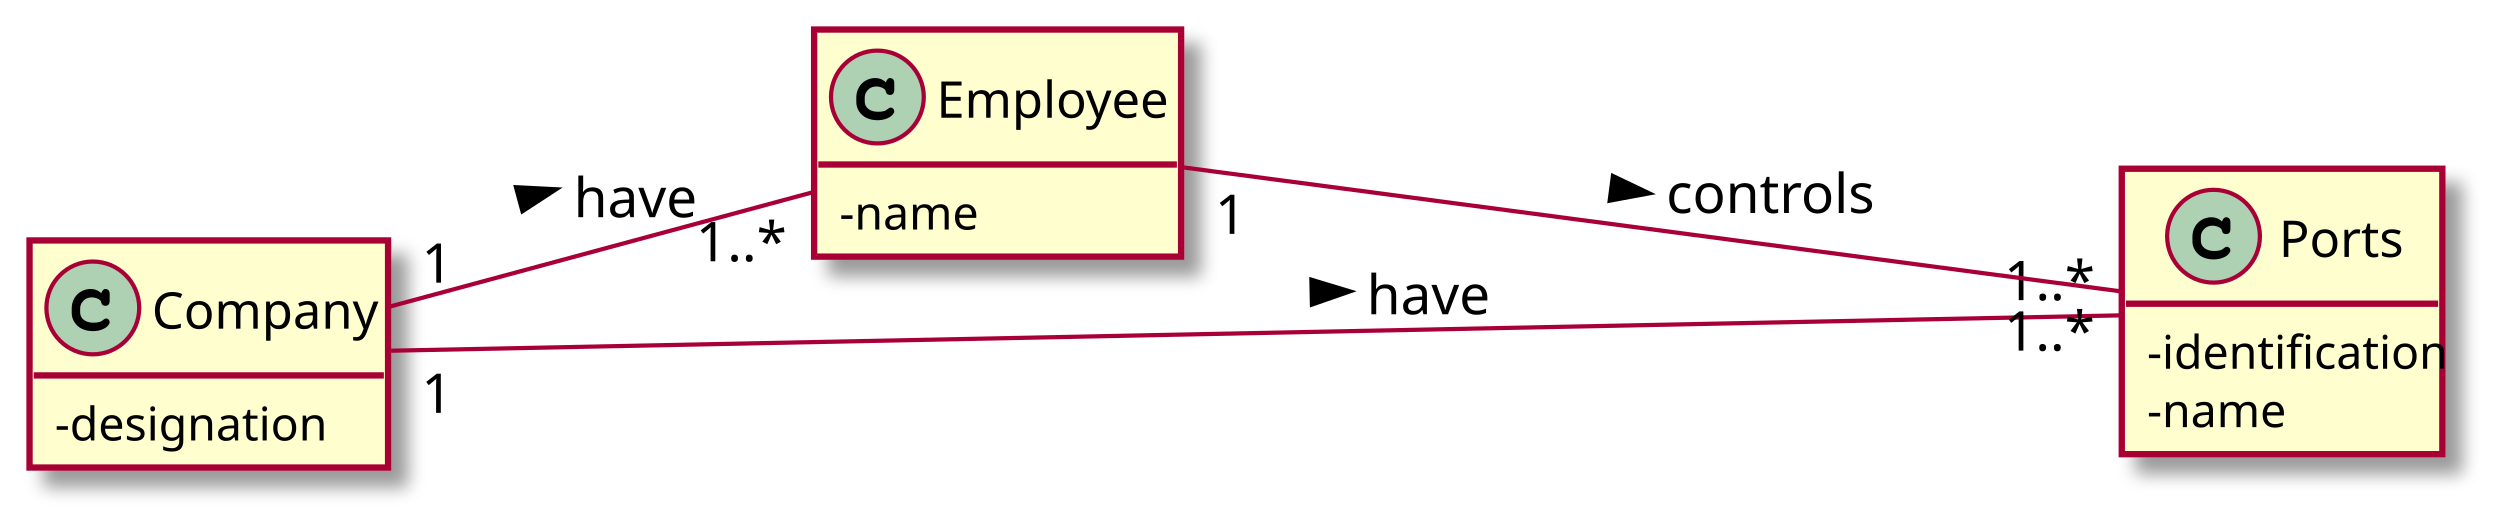
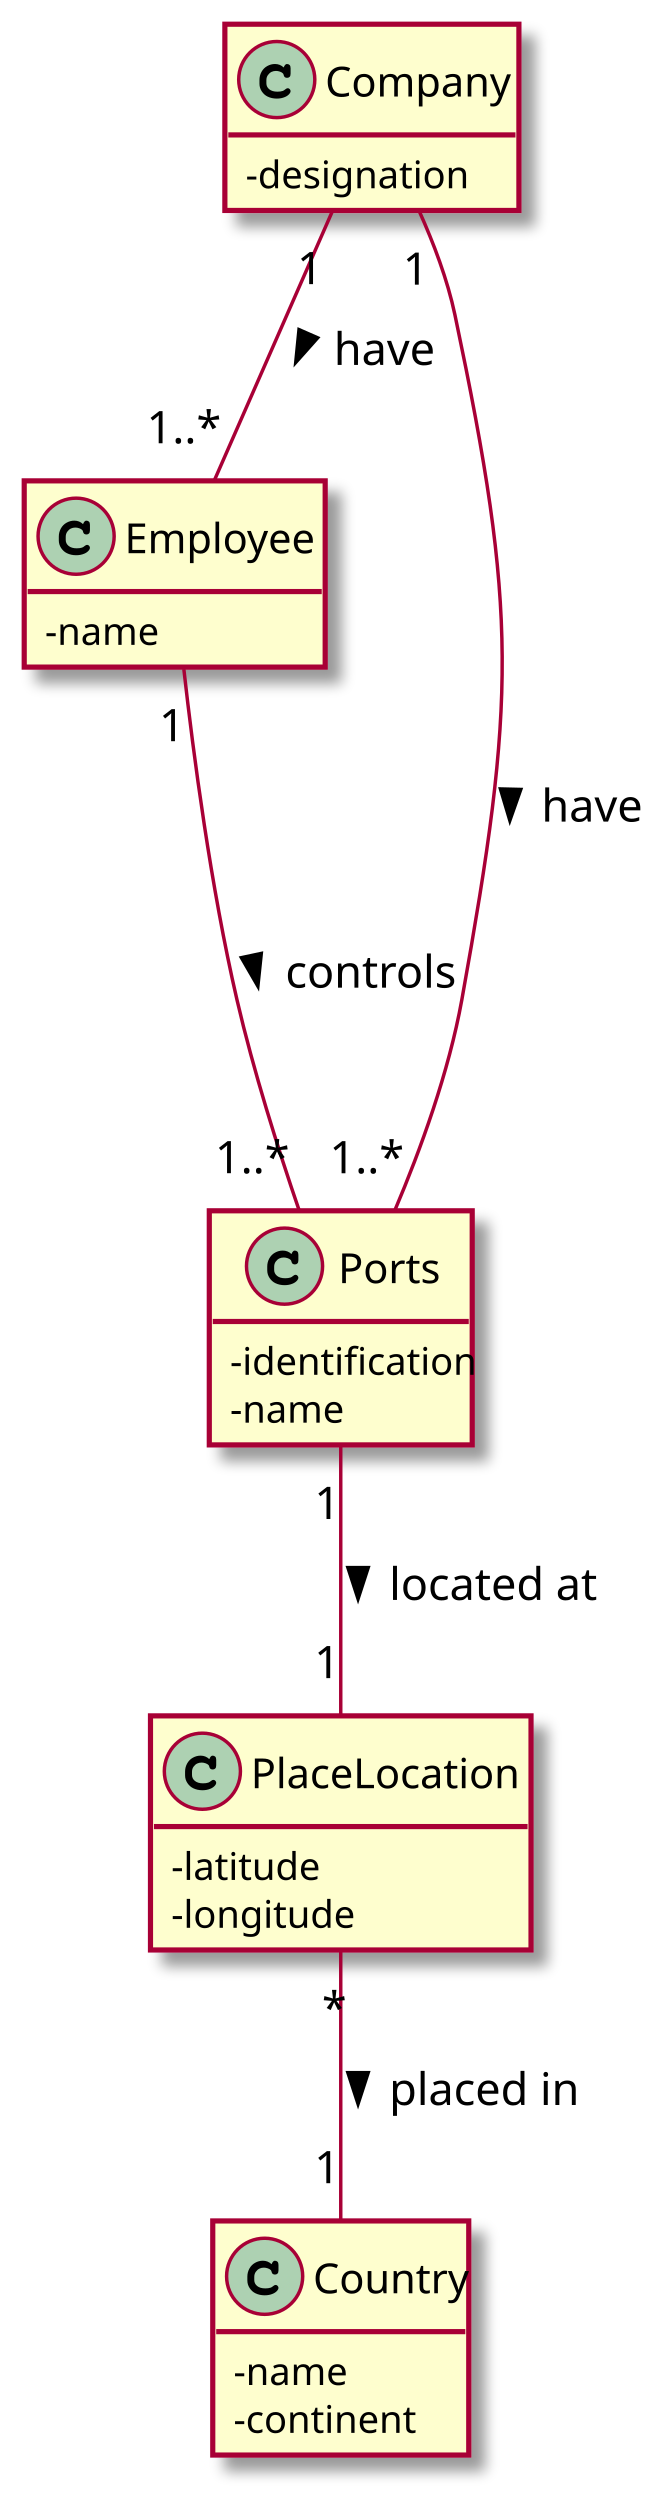
- <svg xmlns="http://www.w3.org/2000/svg" contentScriptType="application/ecmascript" contentStyleType="text/css" height="186px" preserveAspectRatio="none" style="width:889px;height:186px;" version="1.1" viewBox="0 0 889 186" width="889.5px" zoomAndPan="magnify">
+ <svg xmlns="http://www.w3.org/2000/svg" contentScriptType="application/ecmascript" contentStyleType="text/css" height="1084.5px" preserveAspectRatio="none" style="width:285px;height:1084px;" version="1.1" viewBox="0 0 285 1084" width="285px" zoomAndPan="magnify">
  <defs>
-     <filter height="300%" id="fh12d46s3gbgy" width="300%" x="-1" y="-1">
+     <filter height="300%" id="f115kmbm7orhaw" width="300%" x="-1" y="-1">
      <feGaussianBlur result="blurOut" stdDeviation="3.0" />
      <feColorMatrix in="blurOut" result="blurOut2" type="matrix" values="0 0 0 0 0 0 0 0 0 0 0 0 0 0 0 0 0 0 .4 0" />
      <feOffset dx="6.0" dy="6.0" in="blurOut2" result="blurOut3" />
      <feBlend in="SourceGraphic" in2="blurOut3" mode="normal" />
    </filter>
  </defs>
  <g>
-     <rect codeLine="7" fill="#FEFECE" filter="url(#fh12d46s3gbgy)" height="80.754" id="Employee" style="stroke:#A80036;stroke-width:2.25;" width="130.5" x="289.5" y="10.5" />
-     <ellipse cx="312" cy="34.5" fill="#ADD1B2" rx="16.5" ry="16.5" style="stroke:#A80036;stroke-width:1.5;" />
-     <path d="M315,29.25 Q315.305,28.5 315.656,28.125 Q316.008,27.75 316.406,27.75 Q317.109,27.75 317.555,28.172 Q318,28.594 318,29.578 L318,31.922 Q318,32.906 317.578,33.328 Q317.156,33.75 316.5,33.75 Q315.914,33.75 315.539,33.492 Q315.164,33.234 315,32.555 Q314.93,32.086 314.672,31.828 Q314.203,31.336 313.359,31.055 Q312.516,30.75 311.672,30.75 Q310.617,30.75 309.727,31.172 Q308.859,31.594 308.18,32.531 Q307.5,33.469 307.5,34.758 L307.5,36.141 Q307.5,37.688 308.766,38.719 Q310.031,39.75 312.281,39.75 Q313.617,39.75 314.555,39.445 Q315.094,39.281 315.703,38.742 Q316.102,38.438 316.312,38.344 Q316.523,38.25 316.781,38.25 Q317.273,38.25 317.625,38.648 Q318,39.023 318,39.562 Q318,40.078 317.484,40.688 Q316.734,41.578 315.539,42.07 Q313.969,42.75 312.047,42.75 Q309.797,42.75 307.992,41.859 Q306.539,41.156 305.508,39.633 Q304.5,38.109 304.5,36.305 L304.5,34.664 Q304.5,32.789 305.391,31.148 Q306.305,29.508 307.875,28.641 Q309.469,27.75 311.25,27.75 Q312.328,27.75 313.266,28.125 Q314.203,28.5 315,29.25 Z " fill="#000000" />
-     <text fill="#000000" font-family="sans-serif" font-size="18" lengthAdjust="spacing" textLength="82.5" x="333" y="41.865">Employee</text>
-     <line style="stroke:#A80036;stroke-width:2.25;" x1="291" x2="418.5" y1="58.5" y2="58.5" />
-     <text fill="#000000" font-family="sans-serif" font-size="16.5" lengthAdjust="spacing" textLength="45" x="298.5" y="81.628">-name</text>
-     <rect codeLine="11" fill="#FEFECE" filter="url(#fh12d46s3gbgy)" height="101.508" id="Ports" style="stroke:#A80036;stroke-width:2.25;" width="114" x="754.5" y="60" />
-     <ellipse cx="787.125" cy="84" fill="#ADD1B2" rx="16.5" ry="16.5" style="stroke:#A80036;stroke-width:1.5;" />
-     <path d="M790.125,78.75 Q790.43,78 790.781,77.625 Q791.133,77.25 791.531,77.25 Q792.234,77.25 792.68,77.672 Q793.125,78.094 793.125,79.078 L793.125,81.422 Q793.125,82.406 792.703,82.828 Q792.281,83.25 791.625,83.25 Q791.039,83.25 790.664,82.992 Q790.289,82.734 790.125,82.055 Q790.055,81.586 789.797,81.328 Q789.328,80.836 788.484,80.555 Q787.641,80.25 786.797,80.25 Q785.742,80.25 784.852,80.672 Q783.984,81.094 783.305,82.031 Q782.625,82.969 782.625,84.258 L782.625,85.641 Q782.625,87.188 783.891,88.219 Q785.156,89.25 787.406,89.25 Q788.742,89.25 789.68,88.945 Q790.219,88.781 790.828,88.242 Q791.227,87.938 791.438,87.844 Q791.648,87.75 791.906,87.75 Q792.398,87.75 792.75,88.148 Q793.125,88.523 793.125,89.062 Q793.125,89.578 792.609,90.188 Q791.859,91.078 790.664,91.57 Q789.094,92.25 787.172,92.25 Q784.922,92.25 783.117,91.359 Q781.664,90.656 780.633,89.133 Q779.625,87.609 779.625,85.805 L779.625,84.164 Q779.625,82.289 780.516,80.648 Q781.43,79.008 783,78.141 Q784.594,77.25 786.375,77.25 Q787.453,77.25 788.391,77.625 Q789.328,78 790.125,78.75 Z " fill="#000000" />
-     <text fill="#000000" font-family="sans-serif" font-size="18" lengthAdjust="spacing" textLength="43.5" x="810.375" y="91.365">Ports</text>
-     <line style="stroke:#A80036;stroke-width:2.25;" x1="756" x2="867" y1="108" y2="108" />
-     <text fill="#000000" font-family="sans-serif" font-size="16.5" lengthAdjust="spacing" textLength="96" x="763.5" y="131.128">-identification</text>
-     <text fill="#000000" font-family="sans-serif" font-size="16.5" lengthAdjust="spacing" textLength="45" x="763.5" y="151.882">-name</text>
-     <rect codeLine="16" fill="#FEFECE" filter="url(#fh12d46s3gbgy)" height="80.754" id="Company" style="stroke:#A80036;stroke-width:2.25;" width="127.5" x="10.5" y="85.5" />
-     <ellipse cx="33" cy="109.5" fill="#ADD1B2" rx="16.5" ry="16.5" style="stroke:#A80036;stroke-width:1.5;" />
-     <path d="M36,104.25 Q36.305,103.5 36.656,103.125 Q37.008,102.75 37.406,102.75 Q38.109,102.75 38.555,103.172 Q39,103.594 39,104.578 L39,106.922 Q39,107.906 38.578,108.328 Q38.156,108.75 37.5,108.75 Q36.914,108.75 36.539,108.492 Q36.164,108.234 36,107.555 Q35.93,107.086 35.672,106.828 Q35.203,106.336 34.359,106.055 Q33.516,105.75 32.672,105.75 Q31.617,105.75 30.727,106.172 Q29.859,106.594 29.18,107.531 Q28.5,108.469 28.5,109.758 L28.5,111.141 Q28.5,112.688 29.766,113.719 Q31.031,114.75 33.281,114.75 Q34.617,114.75 35.555,114.445 Q36.094,114.281 36.703,113.742 Q37.102,113.438 37.312,113.344 Q37.523,113.25 37.781,113.25 Q38.273,113.25 38.625,113.648 Q39,114.023 39,114.562 Q39,115.078 38.484,115.688 Q37.734,116.578 36.539,117.07 Q34.969,117.75 33.047,117.75 Q30.797,117.75 28.992,116.859 Q27.539,116.156 26.508,114.633 Q25.5,113.109 25.5,111.305 L25.5,109.664 Q25.5,107.789 26.391,106.148 Q27.305,104.508 28.875,103.641 Q30.469,102.75 32.25,102.75 Q33.328,102.75 34.266,103.125 Q35.203,103.5 36,104.25 Z " fill="#000000" />
-     <text fill="#000000" font-family="sans-serif" font-size="18" lengthAdjust="spacing" textLength="79.5" x="54" y="116.865">Company</text>
-     <line style="stroke:#A80036;stroke-width:2.25;" x1="12" x2="136.5" y1="133.5" y2="133.5" />
-     <text fill="#000000" font-family="sans-serif" font-size="16.5" lengthAdjust="spacing" textLength="88.5" x="19.5" y="156.628">-designation</text>
-     <path codeLine="20" d="M138.03,109.17 C183.09,96.99 243.81,80.58 289.26,68.295 " fill="none" id="Company-Employee" style="stroke:#A80036;stroke-width:1.5;" />
-     <polygon fill="#000000" points="197.74,67.307,183.492,66.591,185.793,75.103,197.74,67.307" style="stroke:#000000;stroke-width:1.5;" />
-     <text fill="#000000" font-family="sans-serif" font-size="19.5" lengthAdjust="spacing" textLength="39" x="204" y="77.243">have</text>
-     <text fill="#000000" font-family="sans-serif" font-size="19.5" lengthAdjust="spacing" textLength="10.5" x="149.894" y="100.524">1</text>
-     <text fill="#000000" font-family="sans-serif" font-size="19.5" lengthAdjust="spacing" textLength="30" x="247.438" y="92.897">1..*</text>
-     <path codeLine="21" d="M138.345,124.725 C279.33,121.845 619.815,114.885 754.155,112.14 " fill="none" id="Company-Ports" style="stroke:#A80036;stroke-width:1.5;" />
-     <polygon fill="#000000" points="479.998,103.61,466.344,99.48,466.524,108.295,479.998,103.61" style="stroke:#000000;stroke-width:1.5;" />
-     <text fill="#000000" font-family="sans-serif" font-size="19.5" lengthAdjust="spacing" textLength="39" x="486" y="111.743">have</text>
-     <text fill="#000000" font-family="sans-serif" font-size="19.5" lengthAdjust="spacing" textLength="10.5" x="149.83" y="146.808">1</text>
-     <text fill="#000000" font-family="sans-serif" font-size="19.5" lengthAdjust="spacing" textLength="30" x="712.625" y="106.733">1..*</text>
-     <path codeLine="22" d="M420.3,59.475 C509.46,71.265 669.555,92.43 754.125,103.605 " fill="none" id="Employee-Ports" style="stroke:#A80036;stroke-width:1.5;" />
-     <polygon fill="#000000" points="586.435,68.747,573.562,62.598,572.407,71.339,586.435,68.747" style="stroke:#000000;stroke-width:1.5;" />
-     <text fill="#000000" font-family="sans-serif" font-size="19.5" lengthAdjust="spacing" textLength="69" x="592.5" y="75.743">controls</text>
-     <text fill="#000000" font-family="sans-serif" font-size="19.5" lengthAdjust="spacing" textLength="10.5" x="432.026" y="83.173">1</text>
-     <text fill="#000000" font-family="sans-serif" font-size="19.5" lengthAdjust="spacing" textLength="30" x="712.59" y="124.663">1..*</text>
+     <rect codeLine="7" fill="#FEFECE" filter="url(#f115kmbm7orhaw)" height="80.754" id="Employee" style="stroke:#A80036;stroke-width:2.25;" width="130.5" x="10.5" y="208.5" />
+     <ellipse cx="33" cy="232.5" fill="#ADD1B2" rx="16.5" ry="16.5" style="stroke:#A80036;stroke-width:1.5;" />
+     <path d="M36,227.25 Q36.305,226.5 36.656,226.125 Q37.008,225.75 37.406,225.75 Q38.109,225.75 38.555,226.172 Q39,226.594 39,227.578 L39,229.922 Q39,230.906 38.578,231.328 Q38.156,231.75 37.5,231.75 Q36.914,231.75 36.539,231.492 Q36.164,231.234 36,230.555 Q35.93,230.086 35.672,229.828 Q35.203,229.336 34.359,229.055 Q33.516,228.75 32.672,228.75 Q31.617,228.75 30.727,229.172 Q29.859,229.594 29.18,230.531 Q28.5,231.469 28.5,232.758 L28.5,234.141 Q28.5,235.688 29.766,236.719 Q31.031,237.75 33.281,237.75 Q34.617,237.75 35.555,237.445 Q36.094,237.281 36.703,236.742 Q37.102,236.438 37.312,236.344 Q37.523,236.25 37.781,236.25 Q38.273,236.25 38.625,236.648 Q39,237.023 39,237.562 Q39,238.078 38.484,238.688 Q37.734,239.578 36.539,240.07 Q34.969,240.75 33.047,240.75 Q30.797,240.75 28.992,239.859 Q27.539,239.156 26.508,237.633 Q25.5,236.109 25.5,234.305 L25.5,232.664 Q25.5,230.789 26.391,229.148 Q27.305,227.508 28.875,226.641 Q30.469,225.75 32.25,225.75 Q33.328,225.75 34.266,226.125 Q35.203,226.5 36,227.25 Z " fill="#000000" />
+     <text fill="#000000" font-family="sans-serif" font-size="18" lengthAdjust="spacing" textLength="82.5" x="54" y="239.865">Employee</text>
+     <line style="stroke:#A80036;stroke-width:2.25;" x1="12" x2="139.5" y1="256.5" y2="256.5" />
+     <text fill="#000000" font-family="sans-serif" font-size="16.5" lengthAdjust="spacing" textLength="45" x="19.5" y="279.628">-name</text>
+     <rect codeLine="11" fill="#FEFECE" filter="url(#f115kmbm7orhaw)" height="101.508" id="Ports" style="stroke:#A80036;stroke-width:2.25;" width="114" x="90.75" y="525" />
+     <ellipse cx="123.375" cy="549" fill="#ADD1B2" rx="16.5" ry="16.5" style="stroke:#A80036;stroke-width:1.5;" />
+     <path d="M126.375,543.75 Q126.68,543 127.031,542.625 Q127.383,542.25 127.781,542.25 Q128.484,542.25 128.93,542.672 Q129.375,543.094 129.375,544.078 L129.375,546.422 Q129.375,547.406 128.953,547.828 Q128.531,548.25 127.875,548.25 Q127.289,548.25 126.914,547.992 Q126.539,547.734 126.375,547.055 Q126.305,546.586 126.047,546.328 Q125.578,545.836 124.734,545.555 Q123.891,545.25 123.047,545.25 Q121.992,545.25 121.102,545.672 Q120.234,546.094 119.555,547.031 Q118.875,547.969 118.875,549.258 L118.875,550.641 Q118.875,552.188 120.141,553.219 Q121.406,554.25 123.656,554.25 Q124.992,554.25 125.93,553.945 Q126.469,553.781 127.078,553.242 Q127.477,552.938 127.688,552.844 Q127.898,552.75 128.156,552.75 Q128.648,552.75 129,553.148 Q129.375,553.523 129.375,554.062 Q129.375,554.578 128.859,555.188 Q128.109,556.078 126.914,556.57 Q125.344,557.25 123.422,557.25 Q121.172,557.25 119.367,556.359 Q117.914,555.656 116.883,554.133 Q115.875,552.609 115.875,550.805 L115.875,549.164 Q115.875,547.289 116.766,545.648 Q117.68,544.008 119.25,543.141 Q120.844,542.25 122.625,542.25 Q123.703,542.25 124.641,542.625 Q125.578,543 126.375,543.75 Z " fill="#000000" />
+     <text fill="#000000" font-family="sans-serif" font-size="18" lengthAdjust="spacing" textLength="43.5" x="146.625" y="556.365">Ports</text>
+     <line style="stroke:#A80036;stroke-width:2.25;" x1="92.25" x2="203.25" y1="573" y2="573" />
+     <text fill="#000000" font-family="sans-serif" font-size="16.5" lengthAdjust="spacing" textLength="96" x="99.75" y="596.128">-identification</text>
+     <text fill="#000000" font-family="sans-serif" font-size="16.5" lengthAdjust="spacing" textLength="45" x="99.75" y="616.882">-name</text>
+     <rect codeLine="16" fill="#FEFECE" filter="url(#f115kmbm7orhaw)" height="101.508" id="PlaceLocation" style="stroke:#A80036;stroke-width:2.25;" width="165" x="65.25" y="744" />
+     <ellipse cx="87.75" cy="768" fill="#ADD1B2" rx="16.5" ry="16.5" style="stroke:#A80036;stroke-width:1.5;" />
+     <path d="M90.75,762.75 Q91.055,762 91.406,761.625 Q91.758,761.25 92.156,761.25 Q92.859,761.25 93.305,761.672 Q93.75,762.094 93.75,763.078 L93.75,765.422 Q93.75,766.406 93.328,766.828 Q92.906,767.25 92.25,767.25 Q91.664,767.25 91.289,766.992 Q90.914,766.734 90.75,766.055 Q90.68,765.586 90.422,765.328 Q89.953,764.836 89.109,764.555 Q88.266,764.25 87.422,764.25 Q86.367,764.25 85.477,764.672 Q84.609,765.094 83.93,766.031 Q83.25,766.969 83.25,768.258 L83.25,769.641 Q83.25,771.188 84.516,772.219 Q85.781,773.25 88.031,773.25 Q89.367,773.25 90.305,772.945 Q90.844,772.781 91.453,772.242 Q91.852,771.938 92.062,771.844 Q92.273,771.75 92.531,771.75 Q93.023,771.75 93.375,772.148 Q93.75,772.523 93.75,773.062 Q93.75,773.578 93.234,774.188 Q92.484,775.078 91.289,775.57 Q89.719,776.25 87.797,776.25 Q85.547,776.25 83.742,775.359 Q82.289,774.656 81.258,773.133 Q80.25,771.609 80.25,769.805 L80.25,768.164 Q80.25,766.289 81.141,764.648 Q82.055,763.008 83.625,762.141 Q85.219,761.25 87,761.25 Q88.078,761.25 89.016,761.625 Q89.953,762 90.75,762.75 Z " fill="#000000" />
+     <text fill="#000000" font-family="sans-serif" font-size="18" lengthAdjust="spacing" textLength="117" x="108.75" y="775.365">PlaceLocation</text>
+     <line style="stroke:#A80036;stroke-width:2.25;" x1="66.75" x2="228.75" y1="792" y2="792" />
+     <text fill="#000000" font-family="sans-serif" font-size="16.5" lengthAdjust="spacing" textLength="57" x="74.25" y="815.128">-latitude</text>
+     <text fill="#000000" font-family="sans-serif" font-size="16.5" lengthAdjust="spacing" textLength="70.5" x="74.25" y="835.882">-longitude</text>
+     <rect codeLine="21" fill="#FEFECE" filter="url(#f115kmbm7orhaw)" height="101.508" id="Country" style="stroke:#A80036;stroke-width:2.25;" width="111" x="92.25" y="963" />
+     <ellipse cx="114.75" cy="987" fill="#ADD1B2" rx="16.5" ry="16.5" style="stroke:#A80036;stroke-width:1.5;" />
+     <path d="M117.75,981.75 Q118.055,981 118.406,980.625 Q118.758,980.25 119.156,980.25 Q119.859,980.25 120.305,980.672 Q120.75,981.094 120.75,982.078 L120.75,984.422 Q120.75,985.406 120.328,985.828 Q119.906,986.25 119.25,986.25 Q118.664,986.25 118.289,985.992 Q117.914,985.734 117.75,985.055 Q117.68,984.586 117.422,984.328 Q116.953,983.836 116.109,983.555 Q115.266,983.25 114.422,983.25 Q113.367,983.25 112.477,983.672 Q111.609,984.094 110.93,985.031 Q110.25,985.969 110.25,987.258 L110.25,988.641 Q110.25,990.188 111.516,991.219 Q112.781,992.25 115.031,992.25 Q116.367,992.25 117.305,991.945 Q117.844,991.781 118.453,991.242 Q118.852,990.938 119.062,990.844 Q119.273,990.75 119.531,990.75 Q120.023,990.75 120.375,991.148 Q120.75,991.523 120.75,992.062 Q120.75,992.578 120.234,993.188 Q119.484,994.078 118.289,994.57 Q116.719,995.25 114.797,995.25 Q112.547,995.25 110.742,994.359 Q109.289,993.656 108.258,992.133 Q107.25,990.609 107.25,988.805 L107.25,987.164 Q107.25,985.289 108.141,983.648 Q109.055,982.008 110.625,981.141 Q112.219,980.25 114,980.25 Q115.078,980.25 116.016,980.625 Q116.953,981 117.75,981.75 Z " fill="#000000" />
+     <text fill="#000000" font-family="sans-serif" font-size="18" lengthAdjust="spacing" textLength="63" x="135.75" y="994.365">Country</text>
+     <line style="stroke:#A80036;stroke-width:2.25;" x1="93.75" x2="201.75" y1="1011" y2="1011" />
+     <text fill="#000000" font-family="sans-serif" font-size="16.5" lengthAdjust="spacing" textLength="45" x="101.25" y="1034.128">-name</text>
+     <text fill="#000000" font-family="sans-serif" font-size="16.5" lengthAdjust="spacing" textLength="72" x="101.25" y="1054.882">-continent</text>
+     <rect codeLine="26" fill="#FEFECE" filter="url(#f115kmbm7orhaw)" height="80.754" id="Company" style="stroke:#A80036;stroke-width:2.25;" width="127.5" x="97.5" y="10.5" />
+     <ellipse cx="120" cy="34.5" fill="#ADD1B2" rx="16.5" ry="16.5" style="stroke:#A80036;stroke-width:1.5;" />
+     <path d="M123,29.25 Q123.305,28.5 123.656,28.125 Q124.008,27.75 124.406,27.75 Q125.109,27.75 125.555,28.172 Q126,28.594 126,29.578 L126,31.922 Q126,32.906 125.578,33.328 Q125.156,33.75 124.5,33.75 Q123.914,33.75 123.539,33.492 Q123.164,33.234 123,32.555 Q122.93,32.086 122.672,31.828 Q122.203,31.336 121.359,31.055 Q120.516,30.75 119.672,30.75 Q118.617,30.75 117.727,31.172 Q116.859,31.594 116.18,32.531 Q115.5,33.469 115.5,34.758 L115.5,36.141 Q115.5,37.688 116.766,38.719 Q118.031,39.75 120.281,39.75 Q121.617,39.75 122.555,39.445 Q123.094,39.281 123.703,38.742 Q124.102,38.438 124.312,38.344 Q124.523,38.25 124.781,38.25 Q125.273,38.25 125.625,38.648 Q126,39.023 126,39.562 Q126,40.078 125.484,40.688 Q124.734,41.578 123.539,42.07 Q121.969,42.75 120.047,42.75 Q117.797,42.75 115.992,41.859 Q114.539,41.156 113.508,39.633 Q112.5,38.109 112.5,36.305 L112.5,34.664 Q112.5,32.789 113.391,31.148 Q114.305,29.508 115.875,28.641 Q117.469,27.75 119.25,27.75 Q120.328,27.75 121.266,28.125 Q122.203,28.5 123,29.25 Z " fill="#000000" />
+     <text fill="#000000" font-family="sans-serif" font-size="18" lengthAdjust="spacing" textLength="79.5" x="141" y="41.865">Company</text>
+     <line style="stroke:#A80036;stroke-width:2.25;" x1="99" x2="223.5" y1="58.5" y2="58.5" />
+     <text fill="#000000" font-family="sans-serif" font-size="16.5" lengthAdjust="spacing" textLength="88.5" x="106.5" y="81.628">-designation</text>
+     <path codeLine="30" d="M143.955,91.965 C129.12,125.79 107.85,174.285 93.03,208.095 " fill="none" id="Company-Employee" style="stroke:#A80036;stroke-width:1.5;" />
+     <polygon fill="#000000" points="128.238,157.132,137.724,146.477,129.649,142.936,128.238,157.132" style="stroke:#000000;stroke-width:1.5;" />
+     <text fill="#000000" font-family="sans-serif" font-size="19.5" lengthAdjust="spacing" textLength="39" x="144.75" y="158.243">have</text>
+     <text fill="#000000" font-family="sans-serif" font-size="19.5" lengthAdjust="spacing" textLength="10.5" x="128.805" y="123.212">1</text>
+     <text fill="#000000" font-family="sans-serif" font-size="19.5" lengthAdjust="spacing" textLength="30" x="63.557" y="192.193">1..*</text>
+     <path codeLine="31" d="M181.8,91.605 C188.01,105.405 194.04,121.29 197.25,136.5 C224.505,265.665 223.65,303.585 200.25,433.5 C194.595,464.865 182.415,498.36 171.195,524.82 " fill="none" id="Company-Ports" style="stroke:#A80036;stroke-width:1.5;" />
+     <polygon fill="#000000" points="221.066,355.761,225.806,342.306,216.991,342.09,221.066,355.761" style="stroke:#000000;stroke-width:1.5;" />
+     <text fill="#000000" font-family="sans-serif" font-size="19.5" lengthAdjust="spacing" textLength="39" x="234.75" y="356.243">have</text>
+     <text fill="#000000" font-family="sans-serif" font-size="19.5" lengthAdjust="spacing" textLength="10.5" x="174.647" y="123.44">1</text>
+     <text fill="#000000" font-family="sans-serif" font-size="19.5" lengthAdjust="spacing" textLength="30" x="142.858" y="508.724">1..*</text>
+     <path codeLine="32" d="M79.71,290.115 C83.895,327.42 91.44,384.69 102.75,433.5 C109.89,464.295 120.555,498.045 129.705,524.805 " fill="none" id="Employee-Ports" style="stroke:#A80036;stroke-width:1.5;" />
+     <polygon fill="#000000" points="111.813,427.599,113.297,413.411,104.674,415.248,111.813,427.599" style="stroke:#000000;stroke-width:1.5;" />
+     <text fill="#000000" font-family="sans-serif" font-size="19.5" lengthAdjust="spacing" textLength="69" x="123.75" y="428.243">controls</text>
+     <text fill="#000000" font-family="sans-serif" font-size="19.5" lengthAdjust="spacing" textLength="10.5" x="68.944" y="321.392">1</text>
+     <text fill="#000000" font-family="sans-serif" font-size="19.5" lengthAdjust="spacing" textLength="30" x="93.199" y="508.707">1..*</text>
+     <path codeLine="35" d="M147.75,627.06 C147.75,661.935 147.75,708.435 147.75,743.43 " fill="none" id="Ports-PlaceLocation" style="stroke:#A80036;stroke-width:1.5;" />
+     <polygon fill="#000000" points="155.25,693.264,159.658,679.696,150.842,679.696,155.25,693.264" style="stroke:#000000;stroke-width:1.5;" />
+     <text fill="#000000" font-family="sans-serif" font-size="19.5" lengthAdjust="spacing" textLength="85.5" x="168.75" y="693.743">located at</text>
+     <text fill="#000000" font-family="sans-serif" font-size="19.5" lengthAdjust="spacing" textLength="10.5" x="136.315" y="658.626">1</text>
+     <text fill="#000000" font-family="sans-serif" font-size="19.5" lengthAdjust="spacing" textLength="10.5" x="136.249" y="727.652">1</text>
+     <path codeLine="36" d="M147.75,846.06 C147.75,880.935 147.75,927.435 147.75,962.43 " fill="none" id="PlaceLocation-Country" style="stroke:#A80036;stroke-width:1.5;" />
+     <polygon fill="#000000" points="155.25,912.264,159.658,898.696,150.842,898.696,155.25,912.264" style="stroke:#000000;stroke-width:1.5;" />
+     <text fill="#000000" font-family="sans-serif" font-size="19.5" lengthAdjust="spacing" textLength="78" x="168.75" y="912.743">placed in</text>
+     <text fill="#000000" font-family="sans-serif" font-size="19.5" lengthAdjust="spacing" textLength="7.5" x="139.582" y="877.626">*</text>
+     <text fill="#000000" font-family="sans-serif" font-size="19.5" lengthAdjust="spacing" textLength="10.5" x="136.249" y="946.652">1</text>
  </g>
</svg>
